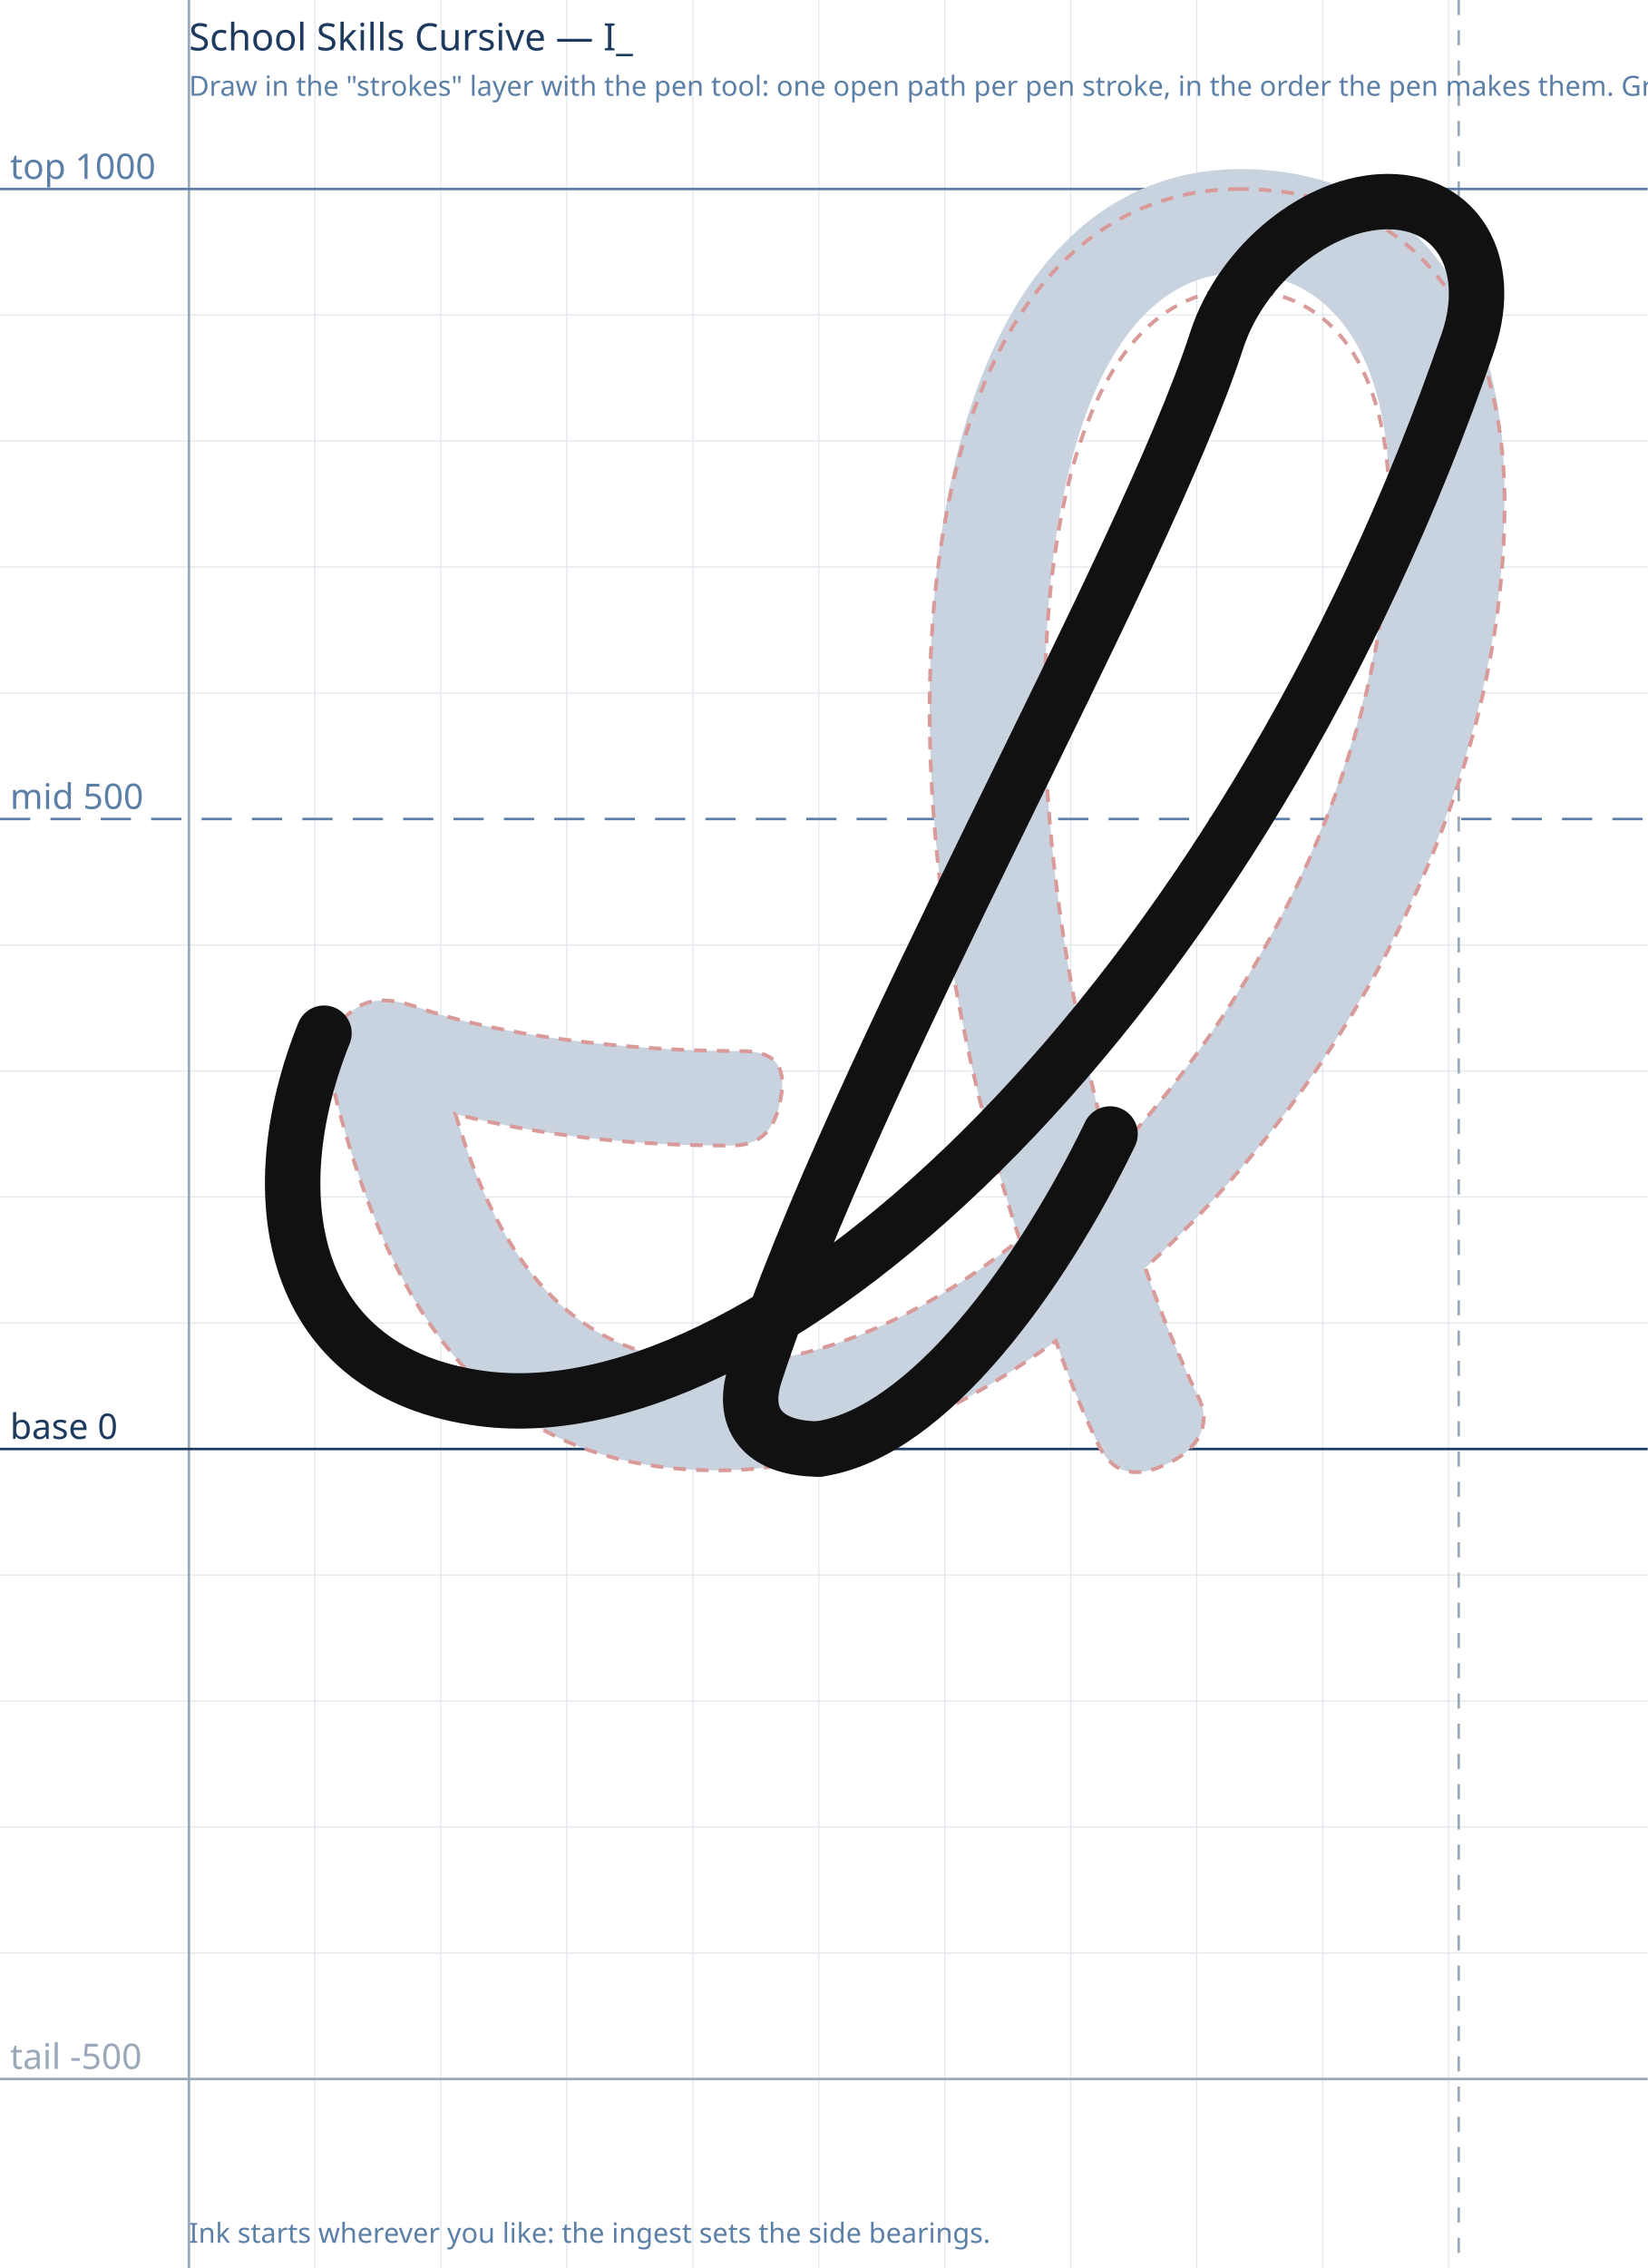
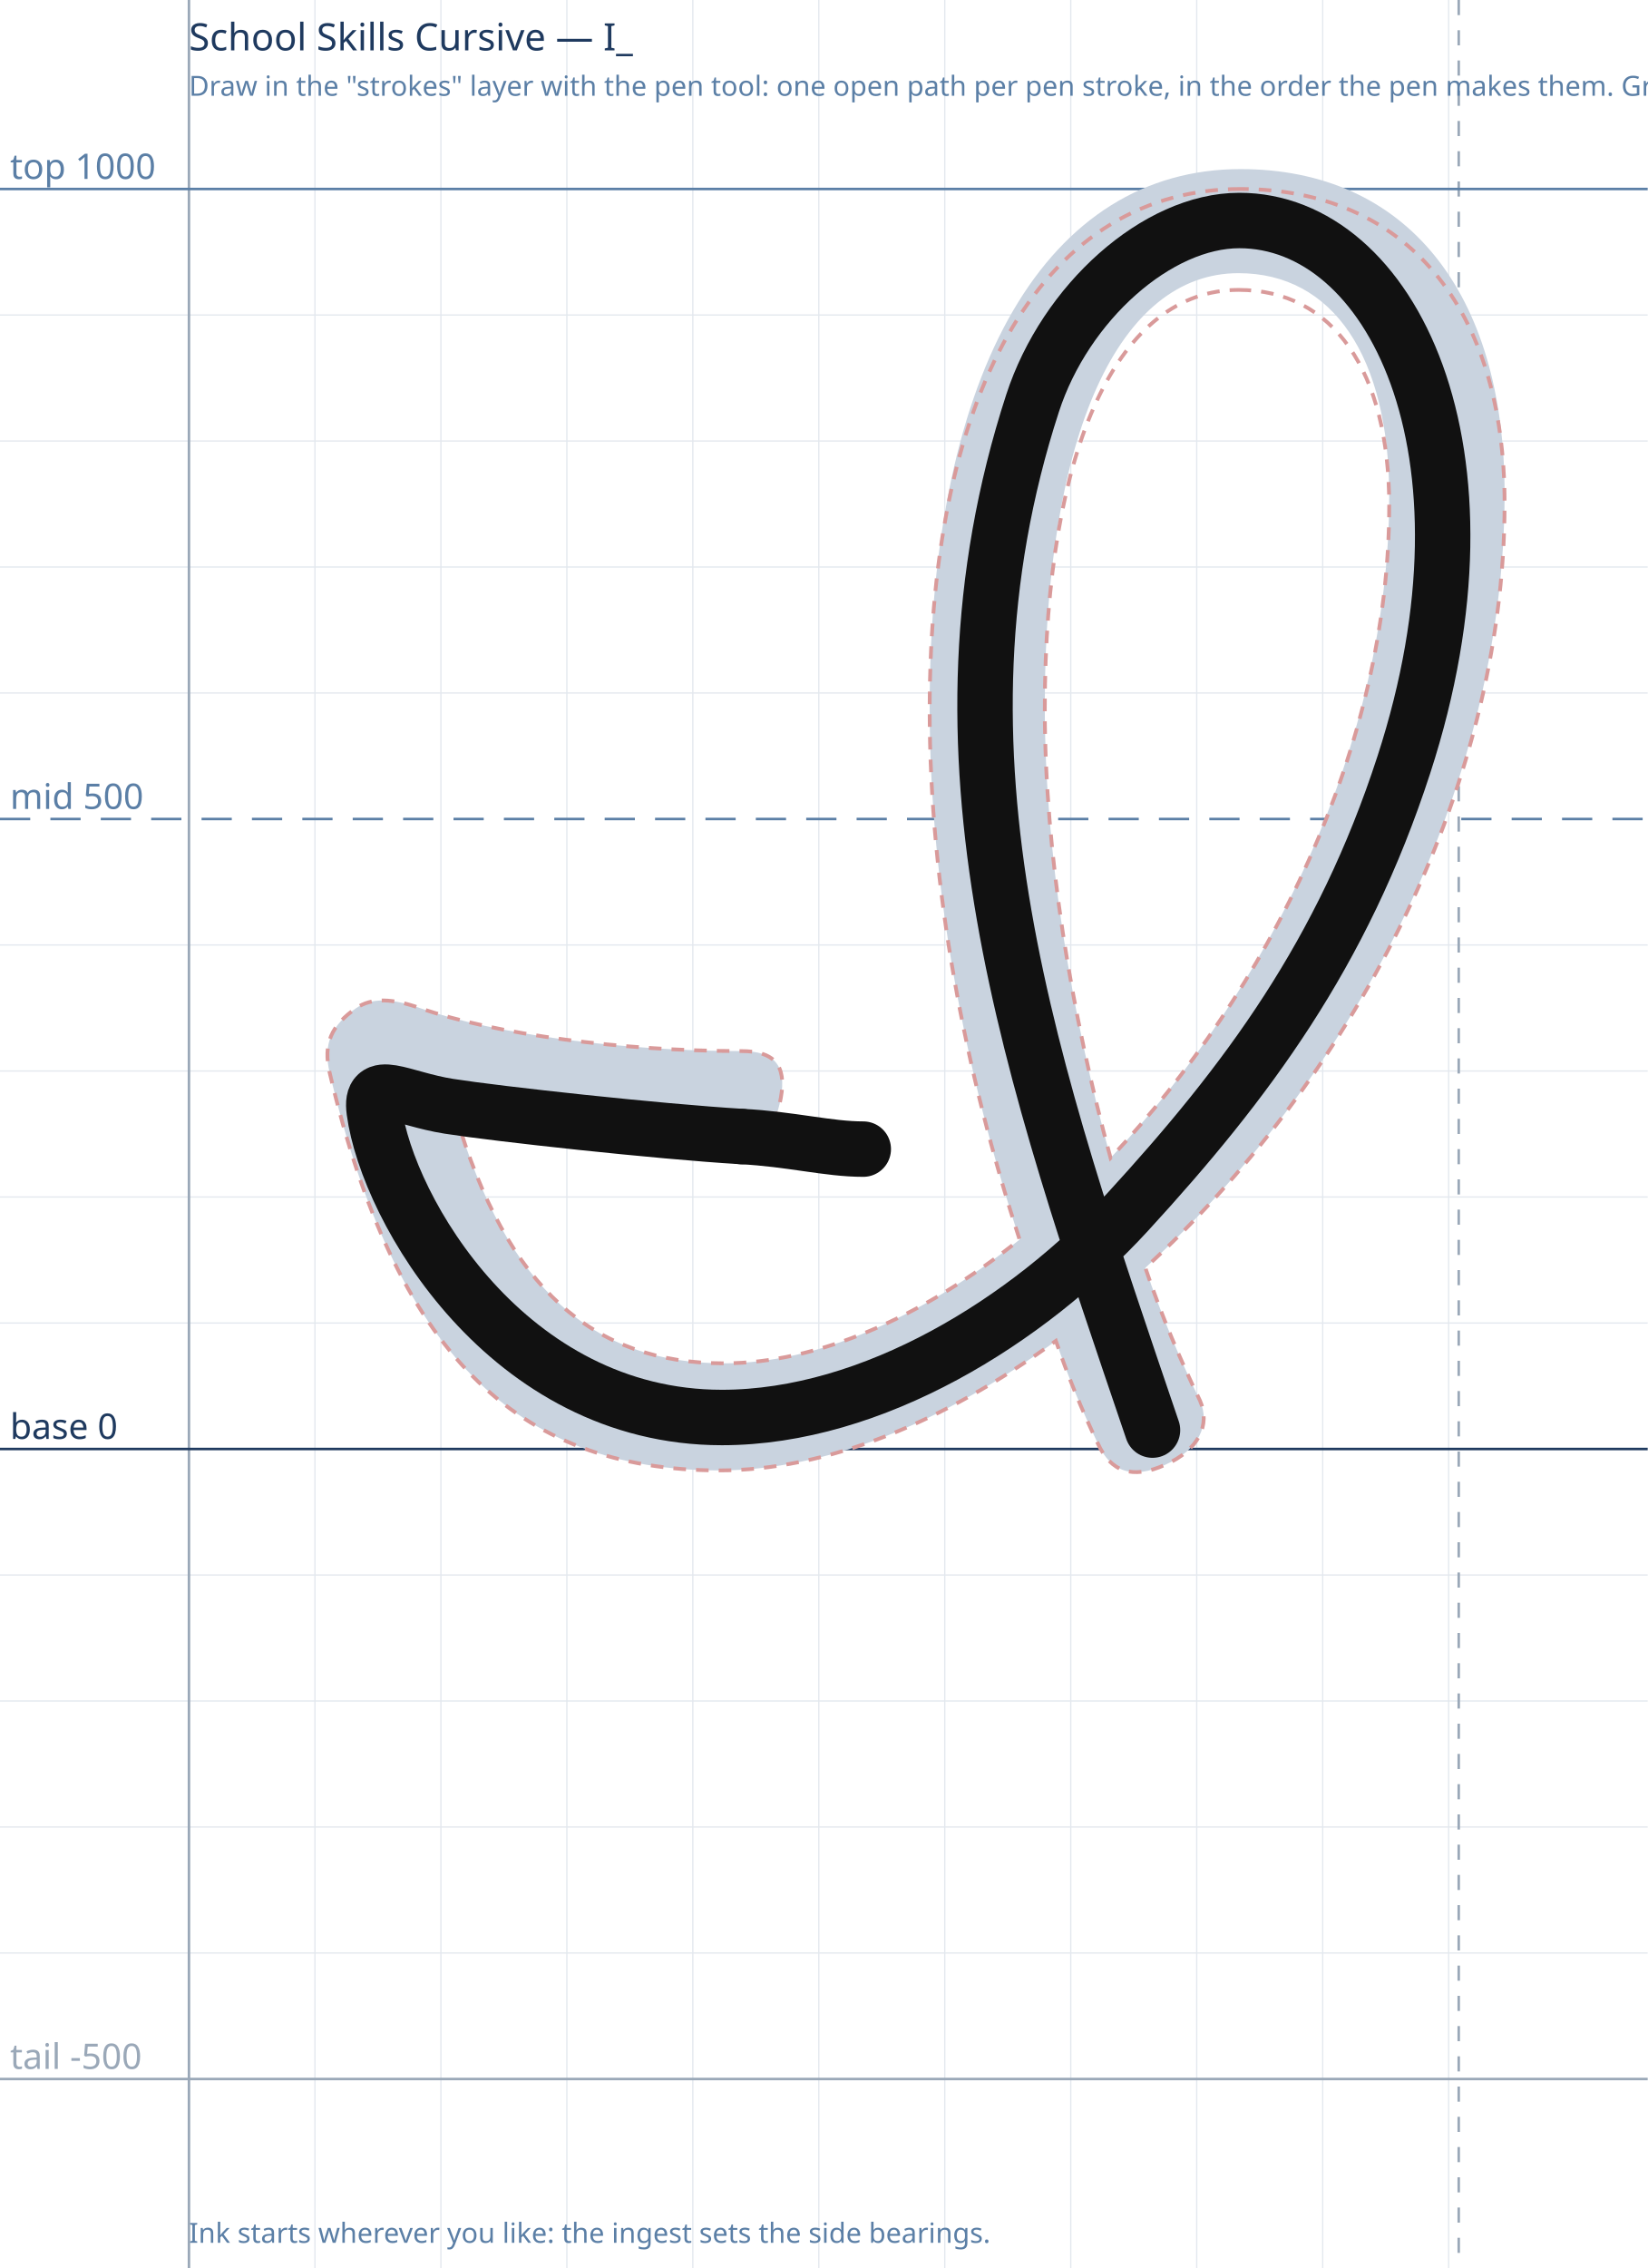
<svg xmlns="http://www.w3.org/2000/svg" width="654" height="900" viewBox="0 0 1308 1800" data-hand="cursive" data-glyph="I_" data-units="1000" data-origin="150" data-baseline="1150">
  <g id="ruling">
    <line x1="0" y1="1550" x2="1308" y2="1550" stroke="#e3e8ee" stroke-width="1" />
    <line x1="0" y1="1450" x2="1308" y2="1450" stroke="#e3e8ee" stroke-width="1" />
    <line x1="0" y1="1350" x2="1308" y2="1350" stroke="#e3e8ee" stroke-width="1" />
    <line x1="0" y1="1250" x2="1308" y2="1250" stroke="#e3e8ee" stroke-width="1" />
    <line x1="0" y1="1050" x2="1308" y2="1050" stroke="#e3e8ee" stroke-width="1" />
    <line x1="0" y1="950" x2="1308" y2="950" stroke="#e3e8ee" stroke-width="1" />
    <line x1="0" y1="850" x2="1308" y2="850" stroke="#e3e8ee" stroke-width="1" />
    <line x1="0" y1="750" x2="1308" y2="750" stroke="#e3e8ee" stroke-width="1" />
    <line x1="0" y1="550" x2="1308" y2="550" stroke="#e3e8ee" stroke-width="1" />
    <line x1="0" y1="450" x2="1308" y2="450" stroke="#e3e8ee" stroke-width="1" />
    <line x1="0" y1="350" x2="1308" y2="350" stroke="#e3e8ee" stroke-width="1" />
    <line x1="0" y1="250" x2="1308" y2="250" stroke="#e3e8ee" stroke-width="1" />
    <line x1="150" y1="0" x2="150" y2="1800" stroke="#e3e8ee" stroke-width="1" />
    <line x1="250" y1="0" x2="250" y2="1800" stroke="#e3e8ee" stroke-width="1" />
    <line x1="350" y1="0" x2="350" y2="1800" stroke="#e3e8ee" stroke-width="1" />
    <line x1="450" y1="0" x2="450" y2="1800" stroke="#e3e8ee" stroke-width="1" />
    <line x1="550" y1="0" x2="550" y2="1800" stroke="#e3e8ee" stroke-width="1" />
    <line x1="650" y1="0" x2="650" y2="1800" stroke="#e3e8ee" stroke-width="1" />
    <line x1="750" y1="0" x2="750" y2="1800" stroke="#e3e8ee" stroke-width="1" />
    <line x1="850" y1="0" x2="850" y2="1800" stroke="#e3e8ee" stroke-width="1" />
    <line x1="950" y1="0" x2="950" y2="1800" stroke="#e3e8ee" stroke-width="1" />
    <line x1="1050" y1="0" x2="1050" y2="1800" stroke="#e3e8ee" stroke-width="1" />
    <line x1="1150" y1="0" x2="1150" y2="1800" stroke="#e3e8ee" stroke-width="1" />
    <line x1="150" y1="0" x2="150" y2="1800" stroke="#9aa8b8" stroke-width="2" />
    <line x1="1158" y1="0" x2="1158" y2="1800" stroke="#9aa8b8" stroke-width="2" stroke-dasharray="12 12" />
    <line x1="0" y1="150" x2="1308" y2="150" stroke="#5b7fa6" stroke-width="2" />
    <text x="8" y="142" font-family="sans-serif" font-size="28" fill="#5b7fa6">top 1000</text>
    <line x1="0" y1="650" x2="1308" y2="650" stroke="#5b7fa6" stroke-width="2" stroke-dasharray="24 16" />
    <text x="8" y="642" font-family="sans-serif" font-size="28" fill="#5b7fa6">mid 500</text>
    <line x1="0" y1="1150" x2="1308" y2="1150" stroke="#1f3a5f" stroke-width="2" />
    <text x="8" y="1142" font-family="sans-serif" font-size="28" fill="#1f3a5f">base 0</text>
    <line x1="0" y1="1650" x2="1308" y2="1650" stroke="#9aa8b8" stroke-width="2" />
    <text x="8" y="1642" font-family="sans-serif" font-size="28" fill="#9aa8b8">tail -500</text>
  </g>
  <g id="outline-body">
    <path d="M 984.8 134.2 C 832.4 134.2 738 291.4 738 561.2 C 738 704 766 850.4 809.4 983.8 C 732 1045.8 648.4 1082 574.8 1082 C 471 1082 402.4 1023 361.6 884.2 C 432 902 504.6 909.2 580.6 909.2 C 602.4 909.2 615 898.6 619.8 871.6 C 624.8 844.6 613.8 834.2 588.6 834.2 C 493.8 834.2 393.2 821 333.2 800 C 312 792.6 295.2 791.4 282.6 800.2 C 263.6 813.6 256 827.8 261.8 851.8 C 313.8 1072.6 409 1167 571 1167 C 655.4 1167 748.4 1129.4 838.2 1064.2 C 847.6 1091.6 858.6 1118.8 871.6 1145.8 C 881.6 1167.8 898.6 1174.4 924.8 1162.6 C 951.6 1150.8 961 1130.8 952.6 1111.6 C 937.4 1080.2 922.2 1044.6 909.2 1006.2 C 1068.6 860.4 1194.4 630.6 1194.4 391.6 C 1194.4 231.6 1116.2 134.2 984.8 134.2 Z M 983.2 216.8 C 1058 216.8 1102.8 283 1102.8 393.6 C 1102.8 591.8 1006.4 786.8 881.6 919 C 850.4 804.4 829.4 677.2 829.4 560 C 829.4 343.2 888.8 216.8 983.2 216.8 Z" fill="#c9d3df" fill-rule="evenodd" />
  </g>
  <g id="outline-reach">
    <path d="M 984.8 150 C 832.4 150 738 302.385 738 563.92 C 738 704 766 850.4 809.4 983.8 C 732 1045.8 648.4 1082 574.8 1082 C 471 1082 402.4 1023 361.6 884.2 C 432 902 504.6 909.2 580.6 909.2 C 602.4 909.2 615 898.6 619.8 871.6 C 624.8 844.6 613.8 834.2 588.6 834.2 C 493.8 834.2 393.2 821 333.2 800 C 312 792.6 295.2 791.4 282.6 800.2 C 263.6 813.6 256 827.8 261.8 851.8 C 313.8 1072.6 409 1167 571 1167 C 655.4 1167 748.4 1129.4 838.2 1064.2 C 847.6 1091.6 858.6 1118.8 871.6 1145.8 C 881.6 1167.8 898.6 1174.4 924.8 1162.6 C 951.6 1150.8 961 1130.8 952.6 1111.6 C 937.4 1080.2 922.2 1044.6 909.2 1006.2 C 1068.6 860.4 1194.4 631.194 1194.4 399.515 C 1194.4 244.416 1116.2 150 984.8 150 Z M 983.2 230.07 C 1058 230.07 1102.8 294.242 1102.8 401.454 C 1102.8 593.583 1006.4 786.8 881.6 919 C 850.4 804.4 829.4 677.2 829.4 562.757 C 829.4 352.598 888.8 230.07 983.2 230.07 Z" fill="none" stroke="#d99a9a" stroke-width="3" stroke-dasharray="10 8" fill-rule="evenodd" />
  </g>
  <g id="notes">
    <text x="150" y="40" font-family="sans-serif" font-size="30" fill="#1f3a5f">School Skills Cursive — I_</text>
    <text x="150" y="76" font-family="sans-serif" font-size="22" fill="#5b7fa6">Draw in the "strokes" layer with the pen tool: one open path per pen stroke, in the order the pen makes them. Grey is the shape; red dashes are how far the tall or hanging part goes.</text>
    <text x="150" y="1780" font-family="sans-serif" font-size="22" fill="#5b7fa6">Ink starts wherever you like: the ingest sets the side bearings.</text>
  </g>
  <g id="strokes">
-     <path id="body" d="M 257.2 820 C 205 950 229.5 1090 383 1110 C 613.2 1140 983.7 800 1165.9 270 C 1185.7 209.2 1156.9 160 1101.7 160 C 1046.4 160 985.7 209.2 965.9 270 C 907.4 450 677.5 850 599.5 1090 C 586.5 1130 610 1150 650 1150" fill="none" stroke="#111" stroke-width="44" stroke-linecap="round" stroke-linejoin="round" />
-     <path id="tail" d="M 650 1150 C 736.6 1137.5 826.7 1012.5 881.2 900" fill="none" stroke="#111" stroke-width="44" stroke-linecap="round" stroke-linejoin="round" />
+     <path id="body" d="M 914.9 1135 C 818.8 852 728.7 600 819.7 320 C 845.7 240 918.8 175 983.8 175 C 1103.8 175 1195.7 357 1114.4 607 C 1065.7 757 989.6 859 895.1 962 C 816.1 1048 693.1 1125 573.1 1125 C 403.1 1125 307.7 960 297.1 882 C 293.2 854 318.3 872 356.4 878 C 394.4 884 521.9 898 588.6 902" fill="none" stroke="#111" stroke-width="44" stroke-linecap="round" stroke-linejoin="round" />
+     <path id="tail" d="M 588.6 902 C 627.9 904 657.3 912 685.3 912" fill="none" stroke="#111" stroke-width="44" stroke-linecap="round" stroke-linejoin="round" />
  </g>
</svg>
